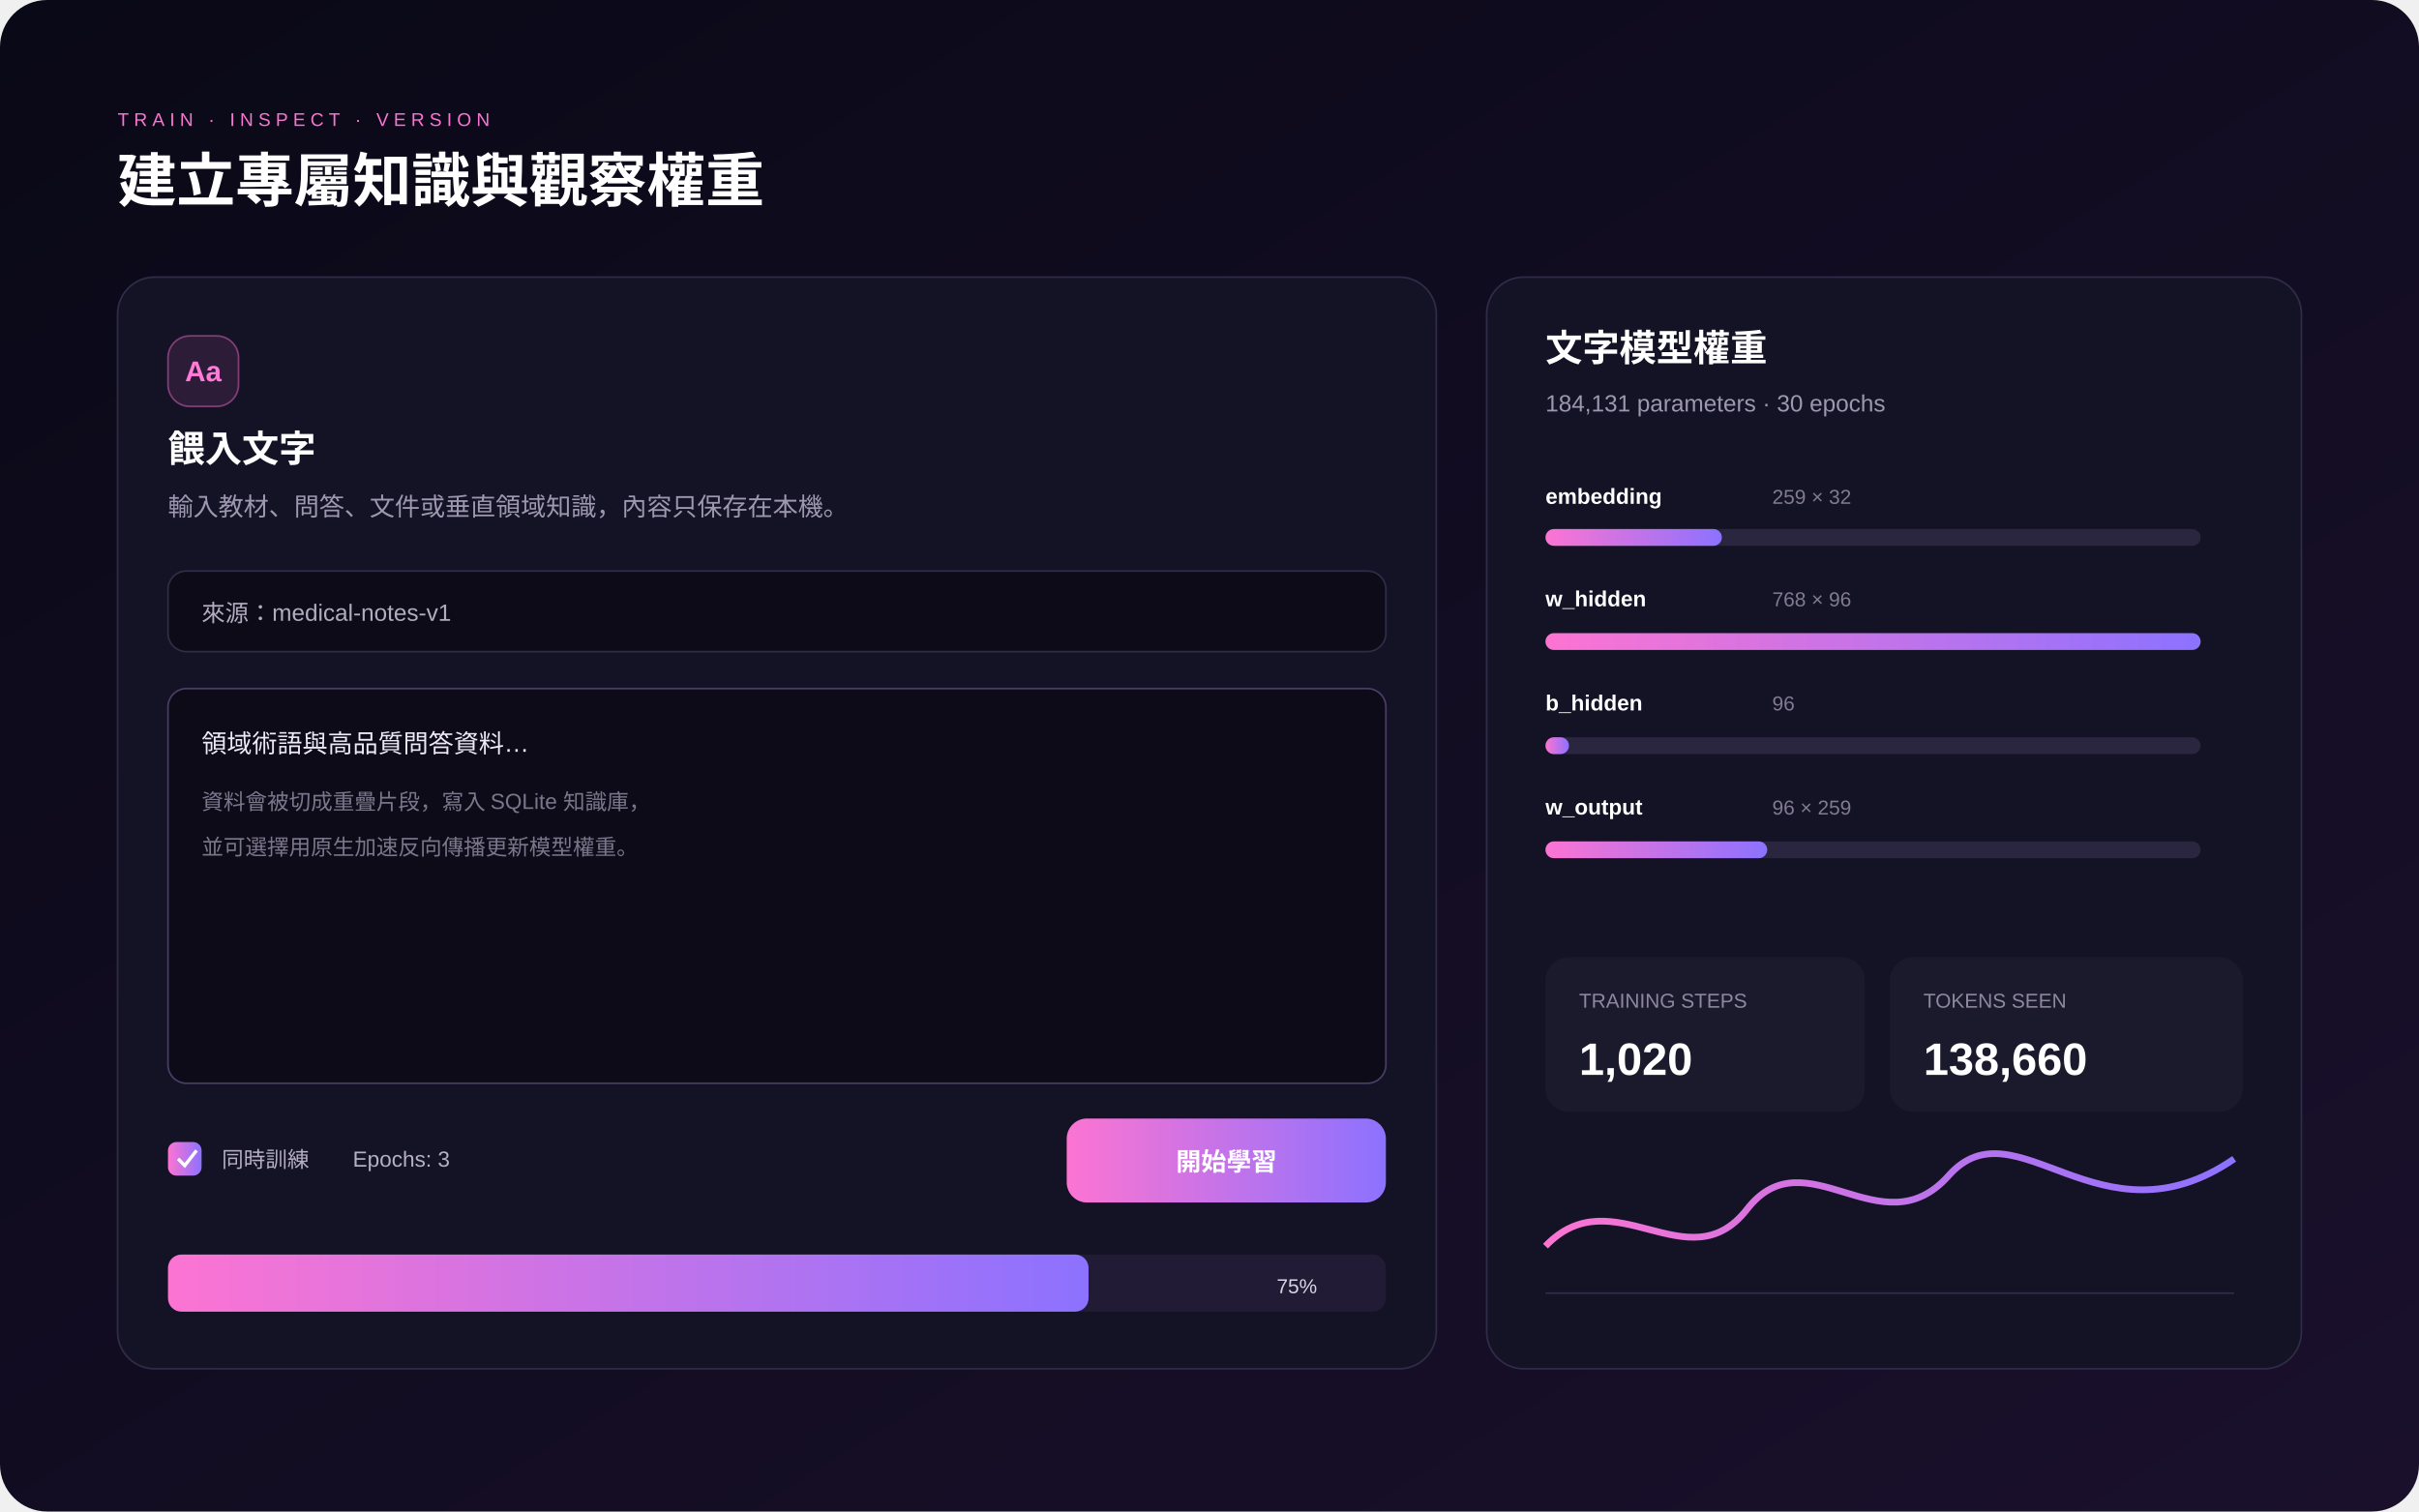
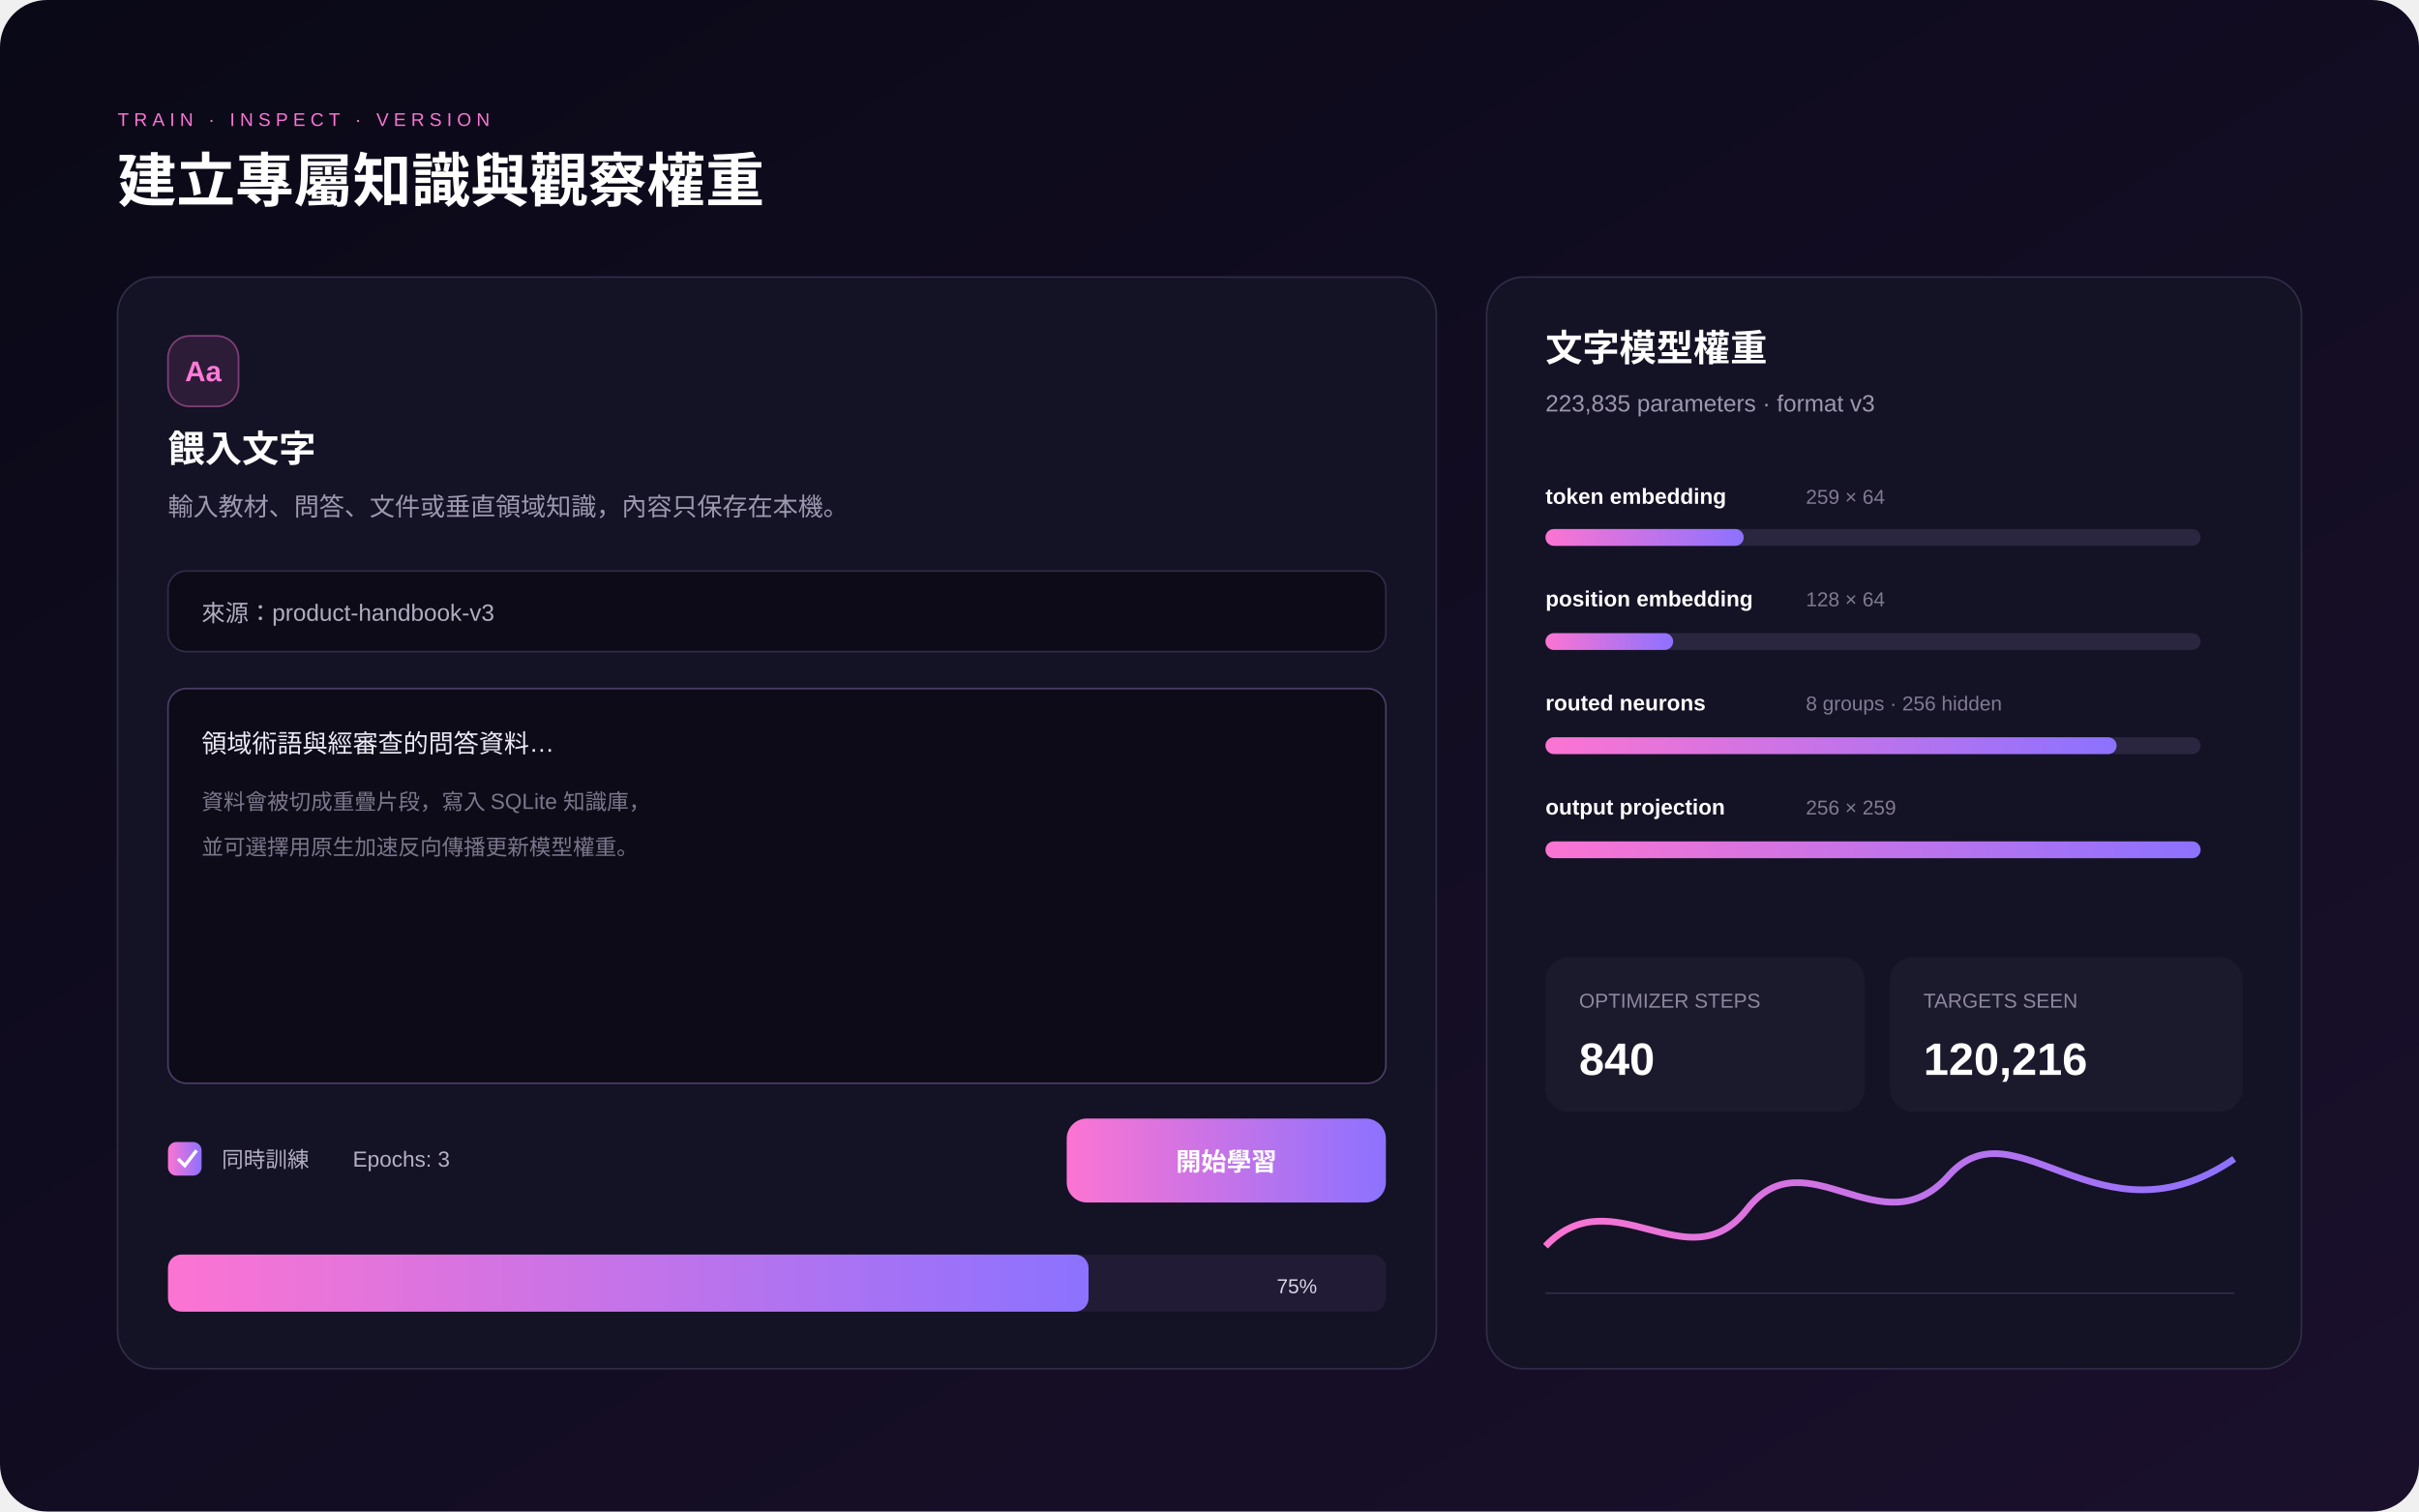
<svg xmlns="http://www.w3.org/2000/svg" width="1440" height="900" viewBox="0 0 1440 900" role="img" aria-labelledby="title desc">
  <defs>
    <linearGradient id="bg" x2="1" y2="1">
      <stop stop-color="#0a0917" />
      <stop offset="1" stop-color="#1a102c" />
    </linearGradient>
    <linearGradient id="a">
      <stop stop-color="#fc74d2" />
      <stop offset="1" stop-color="#8c72ff" />
    </linearGradient>
  </defs>
  <rect width="1440" height="900" rx="28" fill="url(#bg)" />
  <text x="70" y="75" fill="#fc74d2" font-family="Arial" font-size="11" letter-spacing="3">TRAIN · INSPECT · VERSION</text>
  <text x="70" y="120" fill="#fff" font-family="Arial" font-size="35" font-weight="700">建立專屬知識與觀察權重</text>
  <g font-family="Arial">
    <rect x="70" y="165" width="785" height="650" rx="22" fill="#141225" stroke="#302b47" />
    <rect x="100" y="200" width="42" height="42" rx="13" fill="#f875d21c" stroke="#f875d270" />
    <text x="121" y="227" text-anchor="middle" fill="#ff7bd7" font-size="17" font-weight="700">Aa</text>
    <text x="100" y="275" fill="#fff" font-size="22" font-weight="700">餵入文字</text>
    <text x="100" y="307" fill="#9d97af" font-size="15">輸入教材、問答、文件或垂直領域知識，內容只保存在本機。</text>
    <rect x="100" y="340" width="725" height="48" rx="11" fill="#0c0b17" stroke="#302b47" />
-     <text x="120" y="370" fill="#b2acc0" font-size="14">來源：medical-notes-v1</text>
+     <text x="120" y="370" fill="#b2acc0" font-size="14">來源：product-handbook-v3</text>
    <rect x="100" y="410" width="725" height="235" rx="11" fill="#0c0b17" stroke="#493d66" />
-     <text x="120" y="448" fill="#eee9f6" font-size="15">領域術語與高品質問答資料…</text>
+     <text x="120" y="448" fill="#eee9f6" font-size="15">領域術語與經審查的問答資料…</text>
    <text x="120" y="482" fill="#7c768c" font-size="13">資料會被切成重疊片段，寫入 SQLite 知識庫，</text>
    <text x="120" y="509" fill="#7c768c" font-size="13">並可選擇用原生加速反向傳播更新模型權重。</text>
    <rect x="100" y="680" width="20" height="20" rx="5" fill="url(#a)" />
    <path d="M106 690l4 4 7-9" fill="none" stroke="#fff" stroke-width="2" />
    <text x="132" y="695" fill="#b5afc2" font-size="13">同時訓練　　Epochs: 3</text>
    <rect x="635" y="666" width="190" height="50" rx="12" fill="url(#a)" />
    <text x="730" y="697" text-anchor="middle" fill="#fff" font-size="15" font-weight="700">開始學習</text>
    <rect x="100" y="747" width="725" height="34" rx="8" fill="#211b35" />
    <rect x="100" y="747" width="548" height="34" rx="8" fill="url(#a)" />
    <text x="760" y="770" fill="#d9d4e5" font-size="12">75%</text>
  </g>
  <g font-family="Arial">
    <rect x="885" y="165" width="485" height="650" rx="22" fill="#141225" stroke="#302b47" />
    <text x="920" y="215" fill="#fff" font-size="22" font-weight="700">文字模型權重</text>
-     <text x="920" y="245" fill="#9d97af" font-size="14">184,131 parameters · 30 epochs</text>
+     <text x="920" y="245" fill="#9d97af" font-size="14">223,835 parameters · format v3</text>
    <g transform="translate(920 285)">
-       <text y="15" fill="#fff" font-size="13" font-weight="700">embedding</text>
-       <text x="135" y="15" fill="#817a92" font-size="12">259 × 32</text>
+       <text y="15" fill="#fff" font-size="13" font-weight="700">token embedding</text>
+       <text x="155" y="15" fill="#817a92" font-size="12">259 × 64</text>
      <rect x="0" y="30" width="390" height="10" rx="5" fill="#2a2640" />
-       <rect width="105" height="10" y="30" rx="5" fill="url(#a)" />
-       <text y="76" fill="#fff" font-size="13" font-weight="700">w_hidden</text>
-       <text x="135" y="76" fill="#817a92" font-size="12">768 × 96</text>
+       <rect width="118" height="10" y="30" rx="5" fill="url(#a)" />
+       <text y="76" fill="#fff" font-size="13" font-weight="700">position embedding</text>
+       <text x="155" y="76" fill="#817a92" font-size="12">128 × 64</text>
      <rect y="92" width="390" height="10" rx="5" fill="#2a2640" />
-       <rect y="92" width="390" height="10" rx="5" fill="url(#a)" />
-       <text y="138" fill="#fff" font-size="13" font-weight="700">b_hidden</text>
-       <text x="135" y="138" fill="#817a92" font-size="12">96</text>
+       <rect y="92" width="76" height="10" rx="5" fill="url(#a)" />
+       <text y="138" fill="#fff" font-size="13" font-weight="700">routed neurons</text>
+       <text x="155" y="138" fill="#817a92" font-size="12">8 groups · 256 hidden</text>
      <rect y="154" width="390" height="10" rx="5" fill="#2a2640" />
-       <rect y="154" width="14" height="10" rx="5" fill="url(#a)" />
-       <text y="200" fill="#fff" font-size="13" font-weight="700">w_output</text>
-       <text x="135" y="200" fill="#817a92" font-size="12">96 × 259</text>
+       <rect y="154" width="340" height="10" rx="5" fill="url(#a)" />
+       <text y="200" fill="#fff" font-size="13" font-weight="700">output projection</text>
+       <text x="155" y="200" fill="#817a92" font-size="12">256 × 259</text>
      <rect y="216" width="390" height="10" rx="5" fill="#2a2640" />
-       <rect y="216" width="132" height="10" rx="5" fill="url(#a)" />
+       <rect y="216" width="390" height="10" rx="5" fill="url(#a)" />
    </g>
    <rect x="920" y="570" width="190" height="92" rx="14" fill="#ffffff08" />
-     <text x="940" y="600" fill="#8e879f" font-size="12">TRAINING STEPS</text>
-     <text x="940" y="640" fill="#fff" font-size="27" font-weight="700">1,020</text>
+     <text x="940" y="600" fill="#8e879f" font-size="12">OPTIMIZER STEPS</text>
+     <text x="940" y="640" fill="#fff" font-size="27" font-weight="700">840</text>
    <rect x="1125" y="570" width="210" height="92" rx="14" fill="#ffffff08" />
-     <text x="1145" y="600" fill="#8e879f" font-size="12">TOKENS SEEN</text>
-     <text x="1145" y="640" fill="#fff" font-size="27" font-weight="700">138,660</text>
+     <text x="1145" y="600" fill="#8e879f" font-size="12">TARGETS SEEN</text>
+     <text x="1145" y="640" fill="#fff" font-size="27" font-weight="700">120,216</text>
    <path d="M920 742 C960 700 1005 765 1040 720 S1120 745 1160 700 S1250 745 1330 690" fill="none" stroke="url(#a)" stroke-width="4" />
    <line x1="920" y1="770" x2="1330" y2="770" stroke="#302b47" />
  </g>
</svg>
